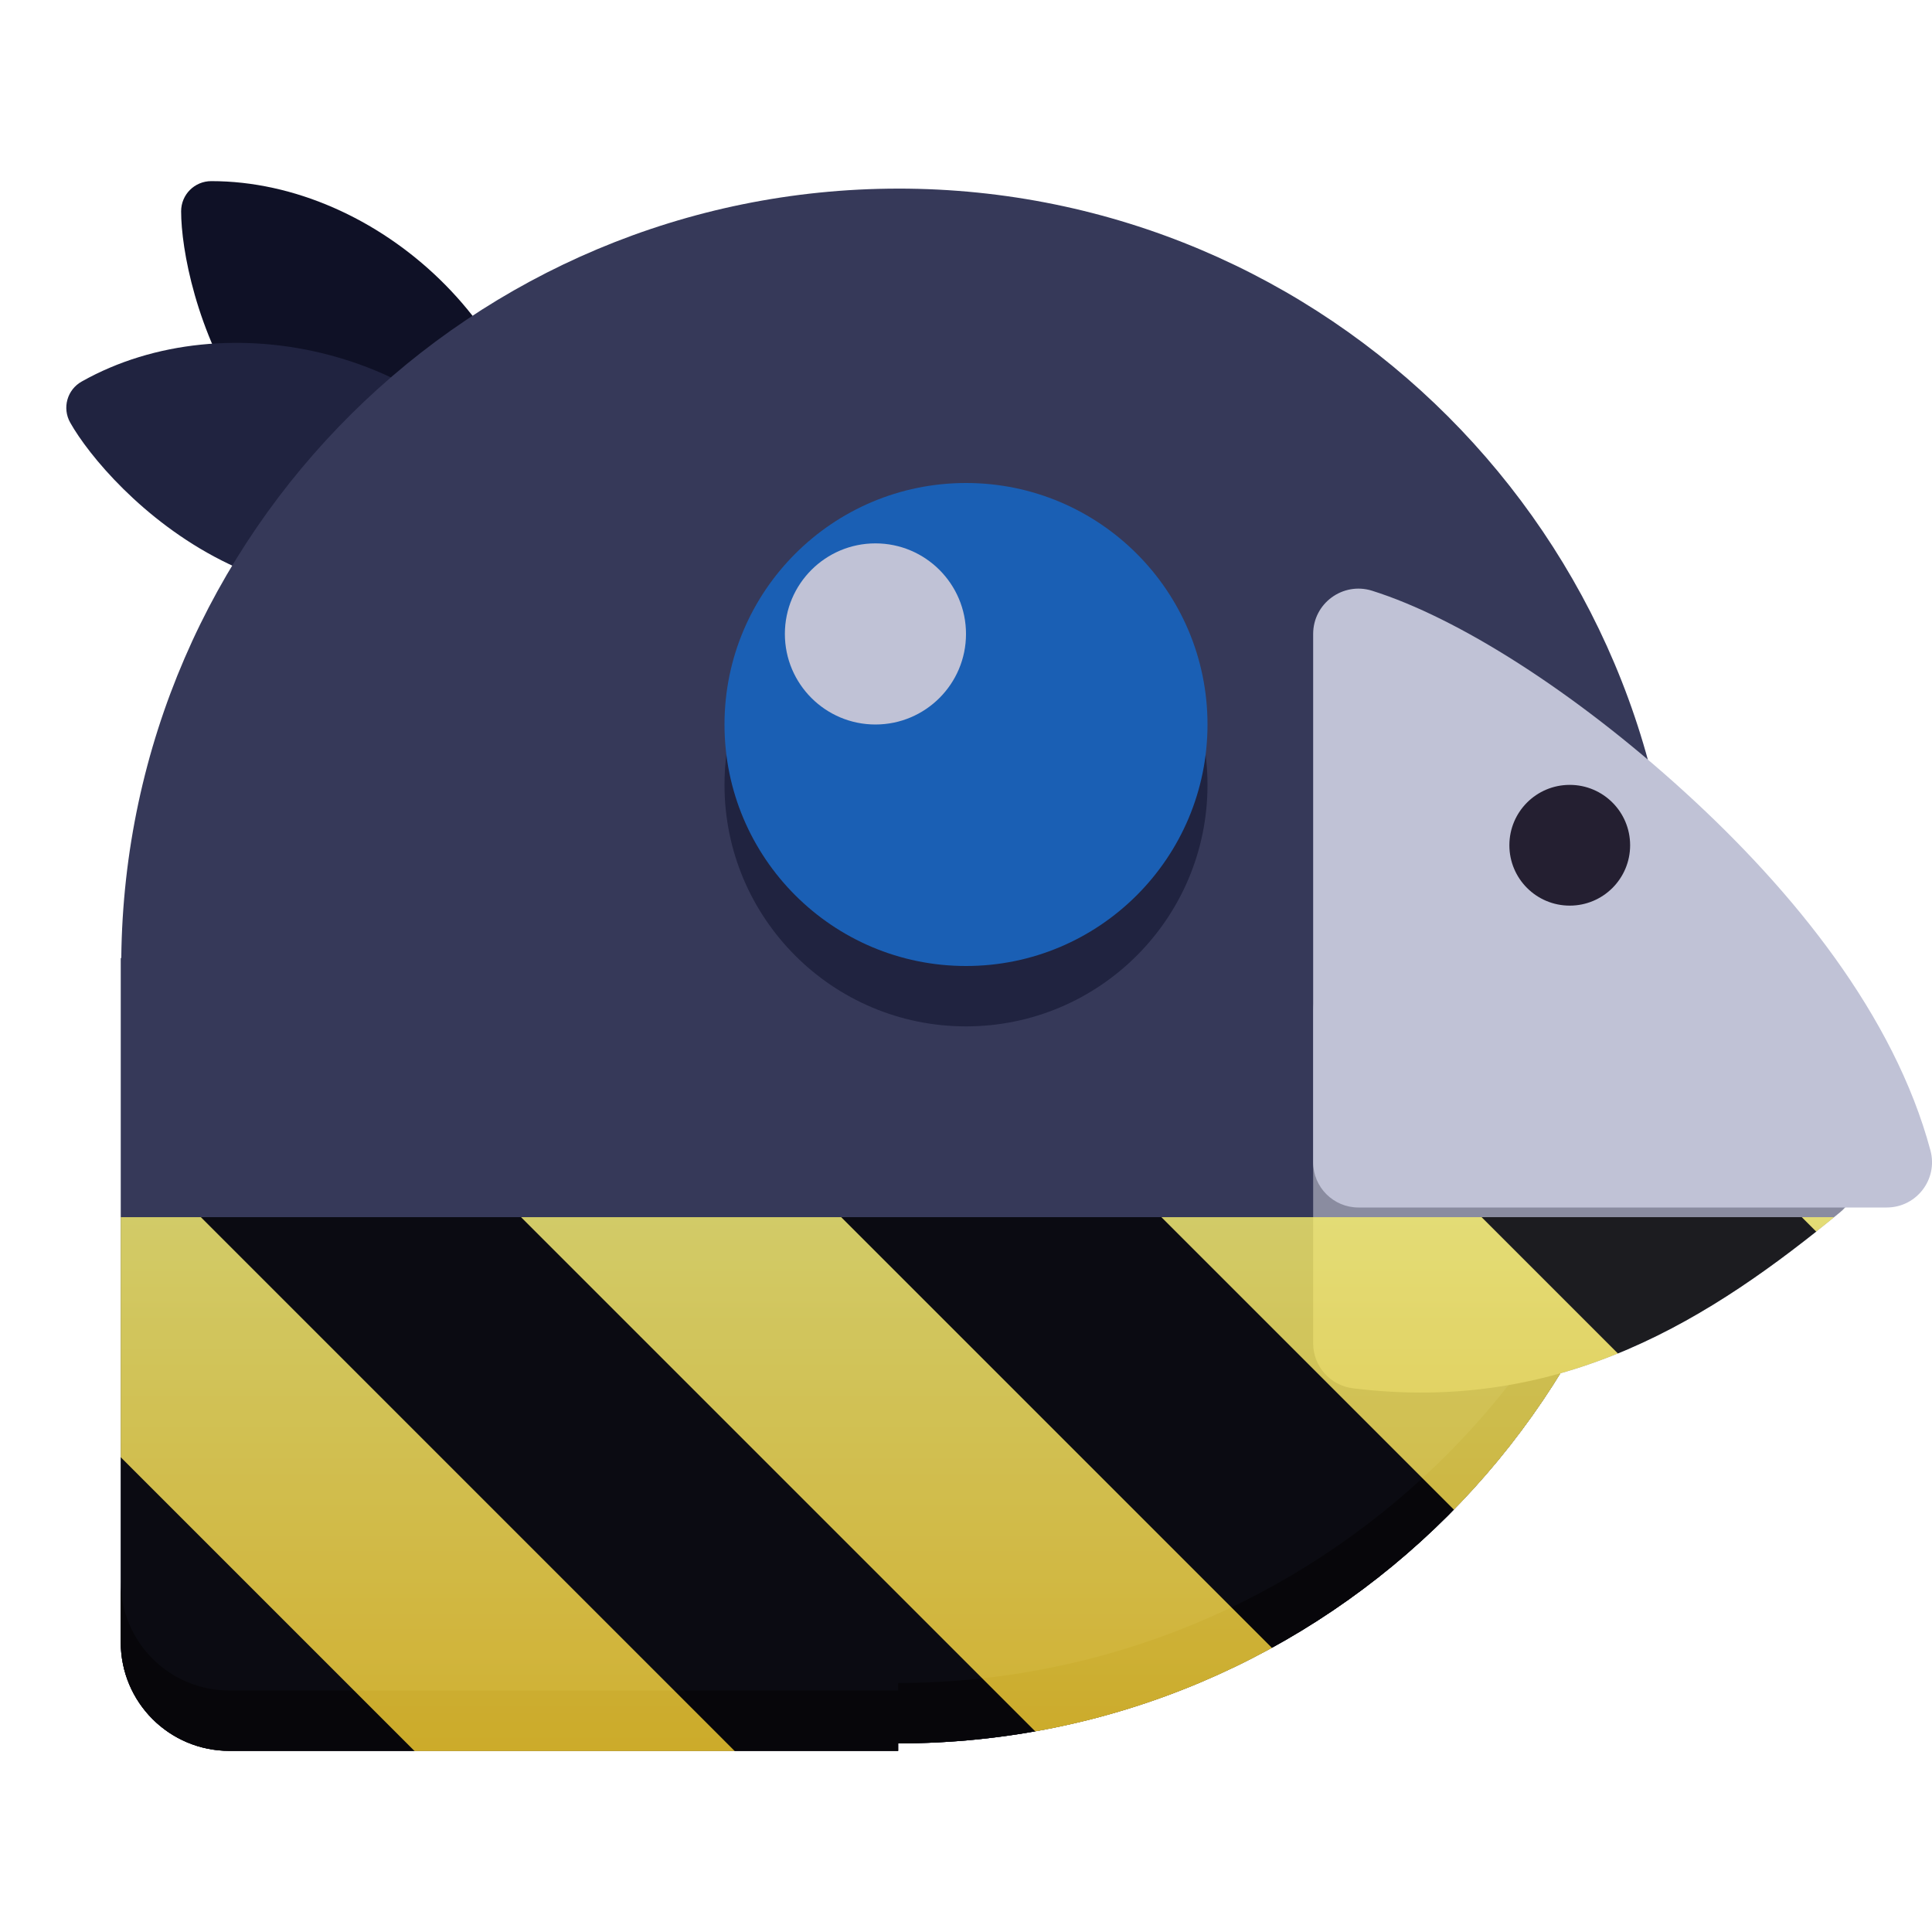
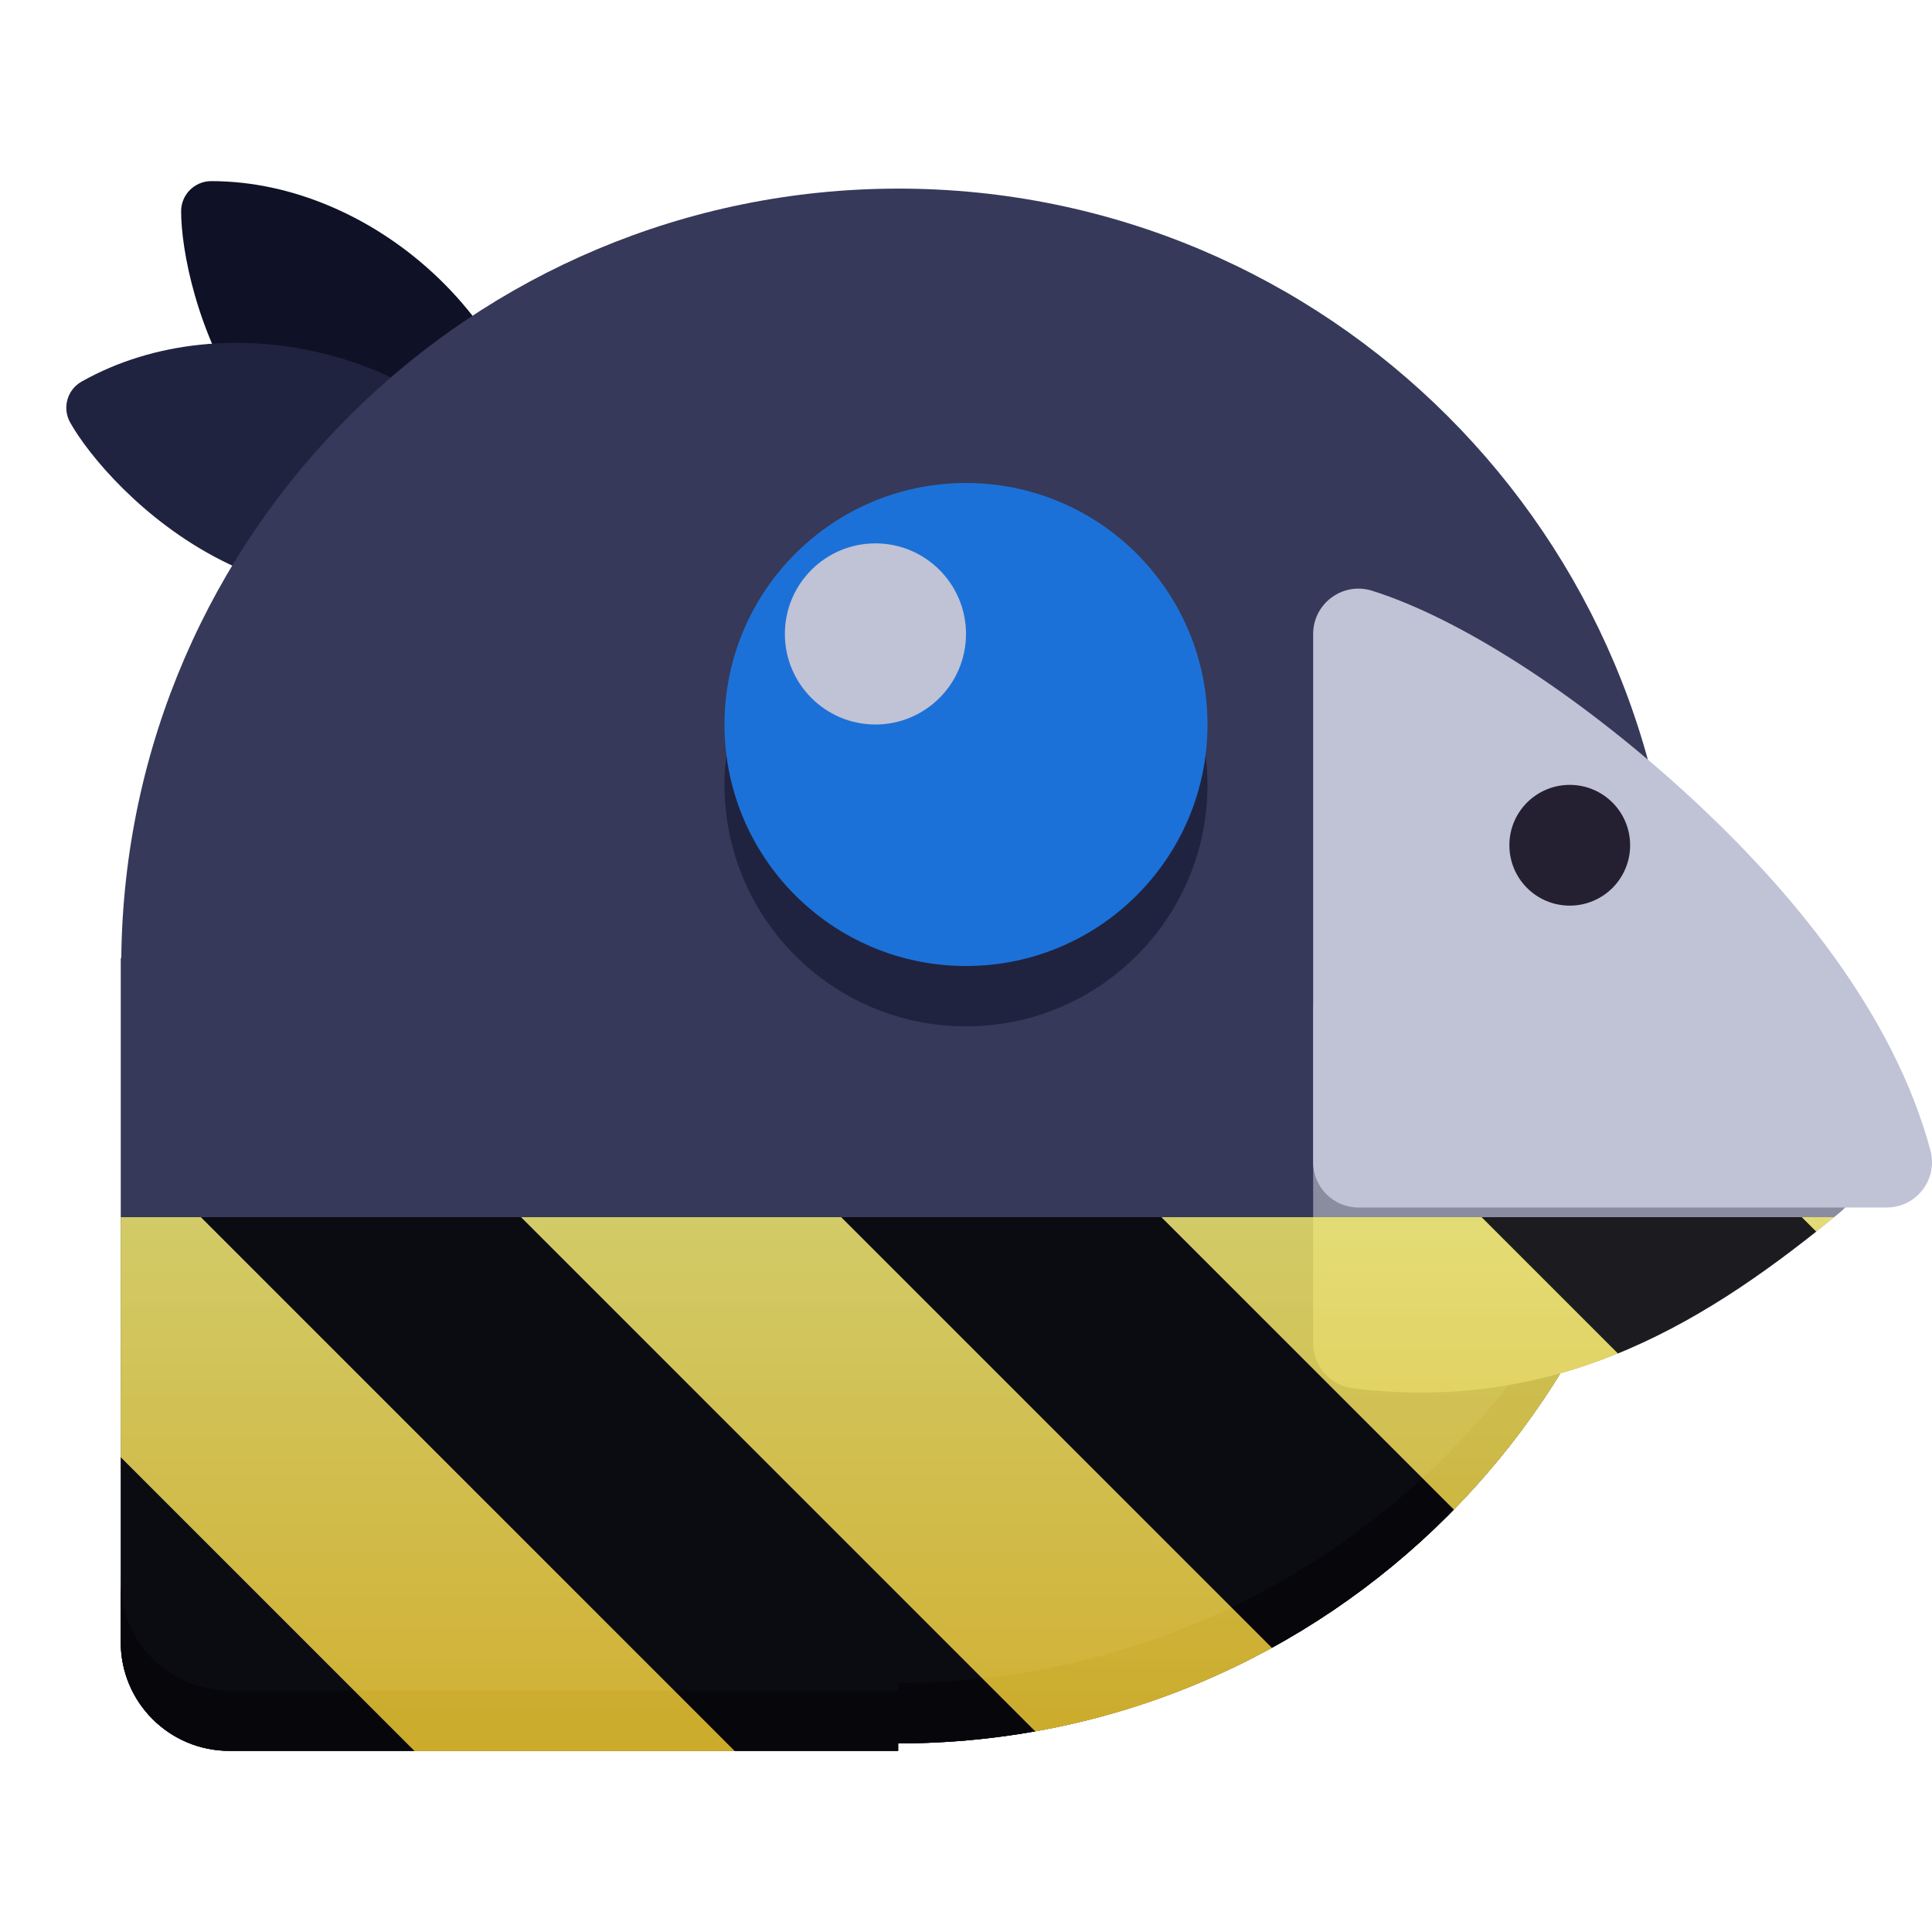
<svg xmlns="http://www.w3.org/2000/svg" height="128px" viewBox="0 0 128 128" width="128px">
  <clipPath id="a">
    <rect height="128" width="128" />
  </clipPath>
  <clipPath id="b">
    <rect height="128" width="128" />
  </clipPath>
  <filter id="c" height="100%" width="100%" x="0%" y="0%">
    <feColorMatrix in="SourceGraphic" type="matrix" values="0 0 0 0 1 0 0 0 0 1 0 0 0 0 1 0 0 0 1 0" />
  </filter>
  <mask id="d">
    <g clip-path="url(#b)" filter="url(#c)">
      <g clip-path="url(#a)">
        <path d="m 14 12 c 11 0 22 10 22 22 c 0 1.109 -0.891 2 -2 2 c -18 0 -22 -17 -22 -22 c 0 -1.109 0.891 -2 2 -2 z m 0 0" fill="#0f1126" />
        <path d="m 5.414 25.277 c 9.582 -5.402 24.074 -2.094 29.965 8.359 c 0.547 0.965 0.207 2.18 -0.758 2.727 c -15.684 8.836 -27.516 -4.008 -29.969 -8.363 c -0.543 -0.965 -0.207 -2.18 0.762 -2.723 z m 0 0" fill="#202340" />
        <path d="m 59.504 12.496 c -28.227 0.02 -51.18 22.758 -51.469 50.984 c -0.012 -0.008 -0.023 -0.012 -0.035 -0.016 v 45.328 c 0 3.992 3.215 7.207 7.207 7.207 h 44.297 v -0.496 c 28.445 0 51.504 -23.059 51.504 -51.504 s -23.059 -51.504 -51.504 -51.504 z m 0 0" fill="#363959" />
        <path d="m 80 52 c 0 8.836 -7.164 16 -16 16 s -16 -7.164 -16 -16 s 7.164 -16 16 -16 s 16 7.164 16 16 z m 0 0" fill="#202340" />
-         <path d="m 80 48 c 0 8.836 -7.164 16 -16 16 s -16 -7.164 -16 -16 s 7.164 -16 16 -16 s 16 7.164 16 16 z m 0 0" fill="#1a5fb4" />
+         <path d="m 80 48 c 0 8.836 -7.164 16 -16 16 s -16 -7.164 -16 -16 s 7.164 -16 16 -16 s 16 7.164 16 16 z m 0 0" fill="#1c71d8" />
        <path d="m 64 42 c 0 3.312 -2.688 6 -6 6 s -6 -2.688 -6 -6 s 2.688 -6 6 -6 s 6 2.688 6 6 z m 0 0" fill="#c0c2d6" />
        <path d="m 110.863 62 c -1.07 27.605 -23.734 49.449 -51.359 49.504 v 0.496 h -44.297 c -3.992 0 -7.207 -3.215 -7.207 -7.207 v 4 c 0 3.992 3.215 7.207 7.207 7.207 h 44.297 v -0.496 c 28.445 0 51.504 -23.059 51.504 -51.504 c -0.035 -0.668 -0.082 -1.336 -0.145 -2 z m 0 0" fill="#241f31" />
        <path d="m 91.031 64.184 c -1.957 -0.719 -4.031 0.73 -4.031 2.816 v 22 c 0 1.516 1.129 2.789 2.629 2.977 c 13.965 1.734 23.848 -4.734 32.277 -11.656 c 1.789 -1.477 1.305 -4.336 -0.875 -5.137 z m 0 0" fill="#8a8ca0" />
        <path d="m 90.902 39.137 c -1.934 -0.605 -3.902 0.836 -3.902 2.863 v 35 c 0 1.656 1.344 3 3 3 h 35 c 1.973 0 3.41 -1.871 2.898 -3.777 c -2.395 -8.938 -9.07 -17.188 -16.324 -23.789 c -7.254 -6.602 -14.961 -11.5 -20.672 -13.297 z m 0 0" fill="#c0c2d6" />
        <path d="m 108 56 c 0 2.211 -1.789 4 -4 4 s -4 -1.789 -4 -4 s 1.789 -4 4 -4 s 4 1.789 4 4 z m 0 0" fill="#241f31" />
      </g>
    </g>
  </mask>
  <mask id="e">
    <g filter="url(#c)">
      <rect fill-opacity="0.8" height="128" width="128" />
    </g>
  </mask>
  <linearGradient id="f" gradientTransform="matrix(0 0.37 -0.98462 0 295.385 -30.36)" gradientUnits="userSpaceOnUse" x1="300" x2="428" y1="235" y2="235">
    <stop offset="0" stop-color="#f9f06b" />
    <stop offset="1" stop-color="#f5c211" />
  </linearGradient>
  <clipPath id="g">
    <rect height="128" width="128" />
  </clipPath>
  <clipPath id="h">
    <rect height="128" width="128" />
  </clipPath>
  <path d="m 14 12 c 11 0 22 10 22 22 c 0 1.109 -0.891 2 -2 2 c -18 0 -22 -17 -22 -22 c 0 -1.109 0.891 -2 2 -2 z m 0 0" fill="#0f1126" />
  <path d="m 5.414 25.277 c 9.582 -5.402 24.074 -2.094 29.965 8.359 c 0.547 0.965 0.207 2.18 -0.758 2.727 c -15.684 8.836 -27.516 -4.008 -29.969 -8.363 c -0.543 -0.965 -0.207 -2.18 0.762 -2.723 z m 0 0" fill="#202340" />
  <path d="m 59.504 12.496 c -28.227 0.02 -51.18 22.758 -51.469 50.984 c -0.012 -0.008 -0.023 -0.012 -0.035 -0.016 v 45.328 c 0 3.992 3.215 7.207 7.207 7.207 h 44.297 v -0.496 c 28.445 0 51.504 -23.059 51.504 -51.504 s -23.059 -51.504 -51.504 -51.504 z m 0 0" fill="#363959" />
  <path d="m 80 52 c 0 8.836 -7.164 16 -16 16 s -16 -7.164 -16 -16 s 7.164 -16 16 -16 s 16 7.164 16 16 z m 0 0" fill="#202340" />
-   <path d="m 80 48 c 0 8.836 -7.164 16 -16 16 s -16 -7.164 -16 -16 s 7.164 -16 16 -16 s 16 7.164 16 16 z m 0 0" fill="#1a5fb4" />
+   <path d="m 80 48 c 0 8.836 -7.164 16 -16 16 s -16 -7.164 -16 -16 s 7.164 -16 16 -16 s 16 7.164 16 16 z m 0 0" fill="#1c71d8" />
  <path d="m 64 42 c 0 3.312 -2.688 6 -6 6 s -6 -2.688 -6 -6 s 2.688 -6 6 -6 s 6 2.688 6 6 z m 0 0" fill="#c0c2d6" />
  <path d="m 110.863 62 c -1.07 27.605 -23.734 49.449 -51.359 49.504 v 0.496 h -44.297 c -3.992 0 -7.207 -3.215 -7.207 -7.207 v 4 c 0 3.992 3.215 7.207 7.207 7.207 h 44.297 v -0.496 c 28.445 0 51.504 -23.059 51.504 -51.504 c -0.035 -0.668 -0.082 -1.336 -0.145 -2 z m 0 0" fill="#241f31" />
  <path d="m 91.031 64.184 c -1.957 -0.719 -4.031 0.73 -4.031 2.816 v 22 c 0 1.516 1.129 2.789 2.629 2.977 c 13.965 1.734 23.848 -4.734 32.277 -11.656 c 1.789 -1.477 1.305 -4.336 -0.875 -5.137 z m 0 0" fill="#8a8ca0" />
  <path d="m 90.902 39.137 c -1.934 -0.605 -3.902 0.836 -3.902 2.863 v 35 c 0 1.656 1.344 3 3 3 h 35 c 1.973 0 3.41 -1.871 2.898 -3.777 c -2.395 -8.938 -9.07 -17.188 -16.324 -23.789 c -7.254 -6.602 -14.961 -11.5 -20.672 -13.297 z m 0 0" fill="#c0c2d6" />
  <path d="m 108 56 c 0 2.211 -1.789 4 -4 4 s -4 -1.789 -4 -4 s 1.789 -4 4 -4 s 4 1.789 4 4 z m 0 0" fill="#241f31" />
  <g clip-path="url(#h)" mask="url(#d)">
    <g clip-path="url(#g)" mask="url(#e)">
      <path d="m 128 80.641 v 47.359 h -128 v -47.359 z m 0 0" fill="url(#f)" />
      <path d="m 13.309 80.641 l 47.355 47.359 h 21.215 l -47.359 -47.359 z m 42.422 0 l 47.363 47.359 h 21.215 l -47.363 -47.359 z m 42.43 0 l 29.84 29.84 v -21.211 l -8.629 -8.629 z m -98.16 7.906 v 21.215 l 18.238 18.238 h 21.215 z m 0 0" />
    </g>
  </g>
</svg>
